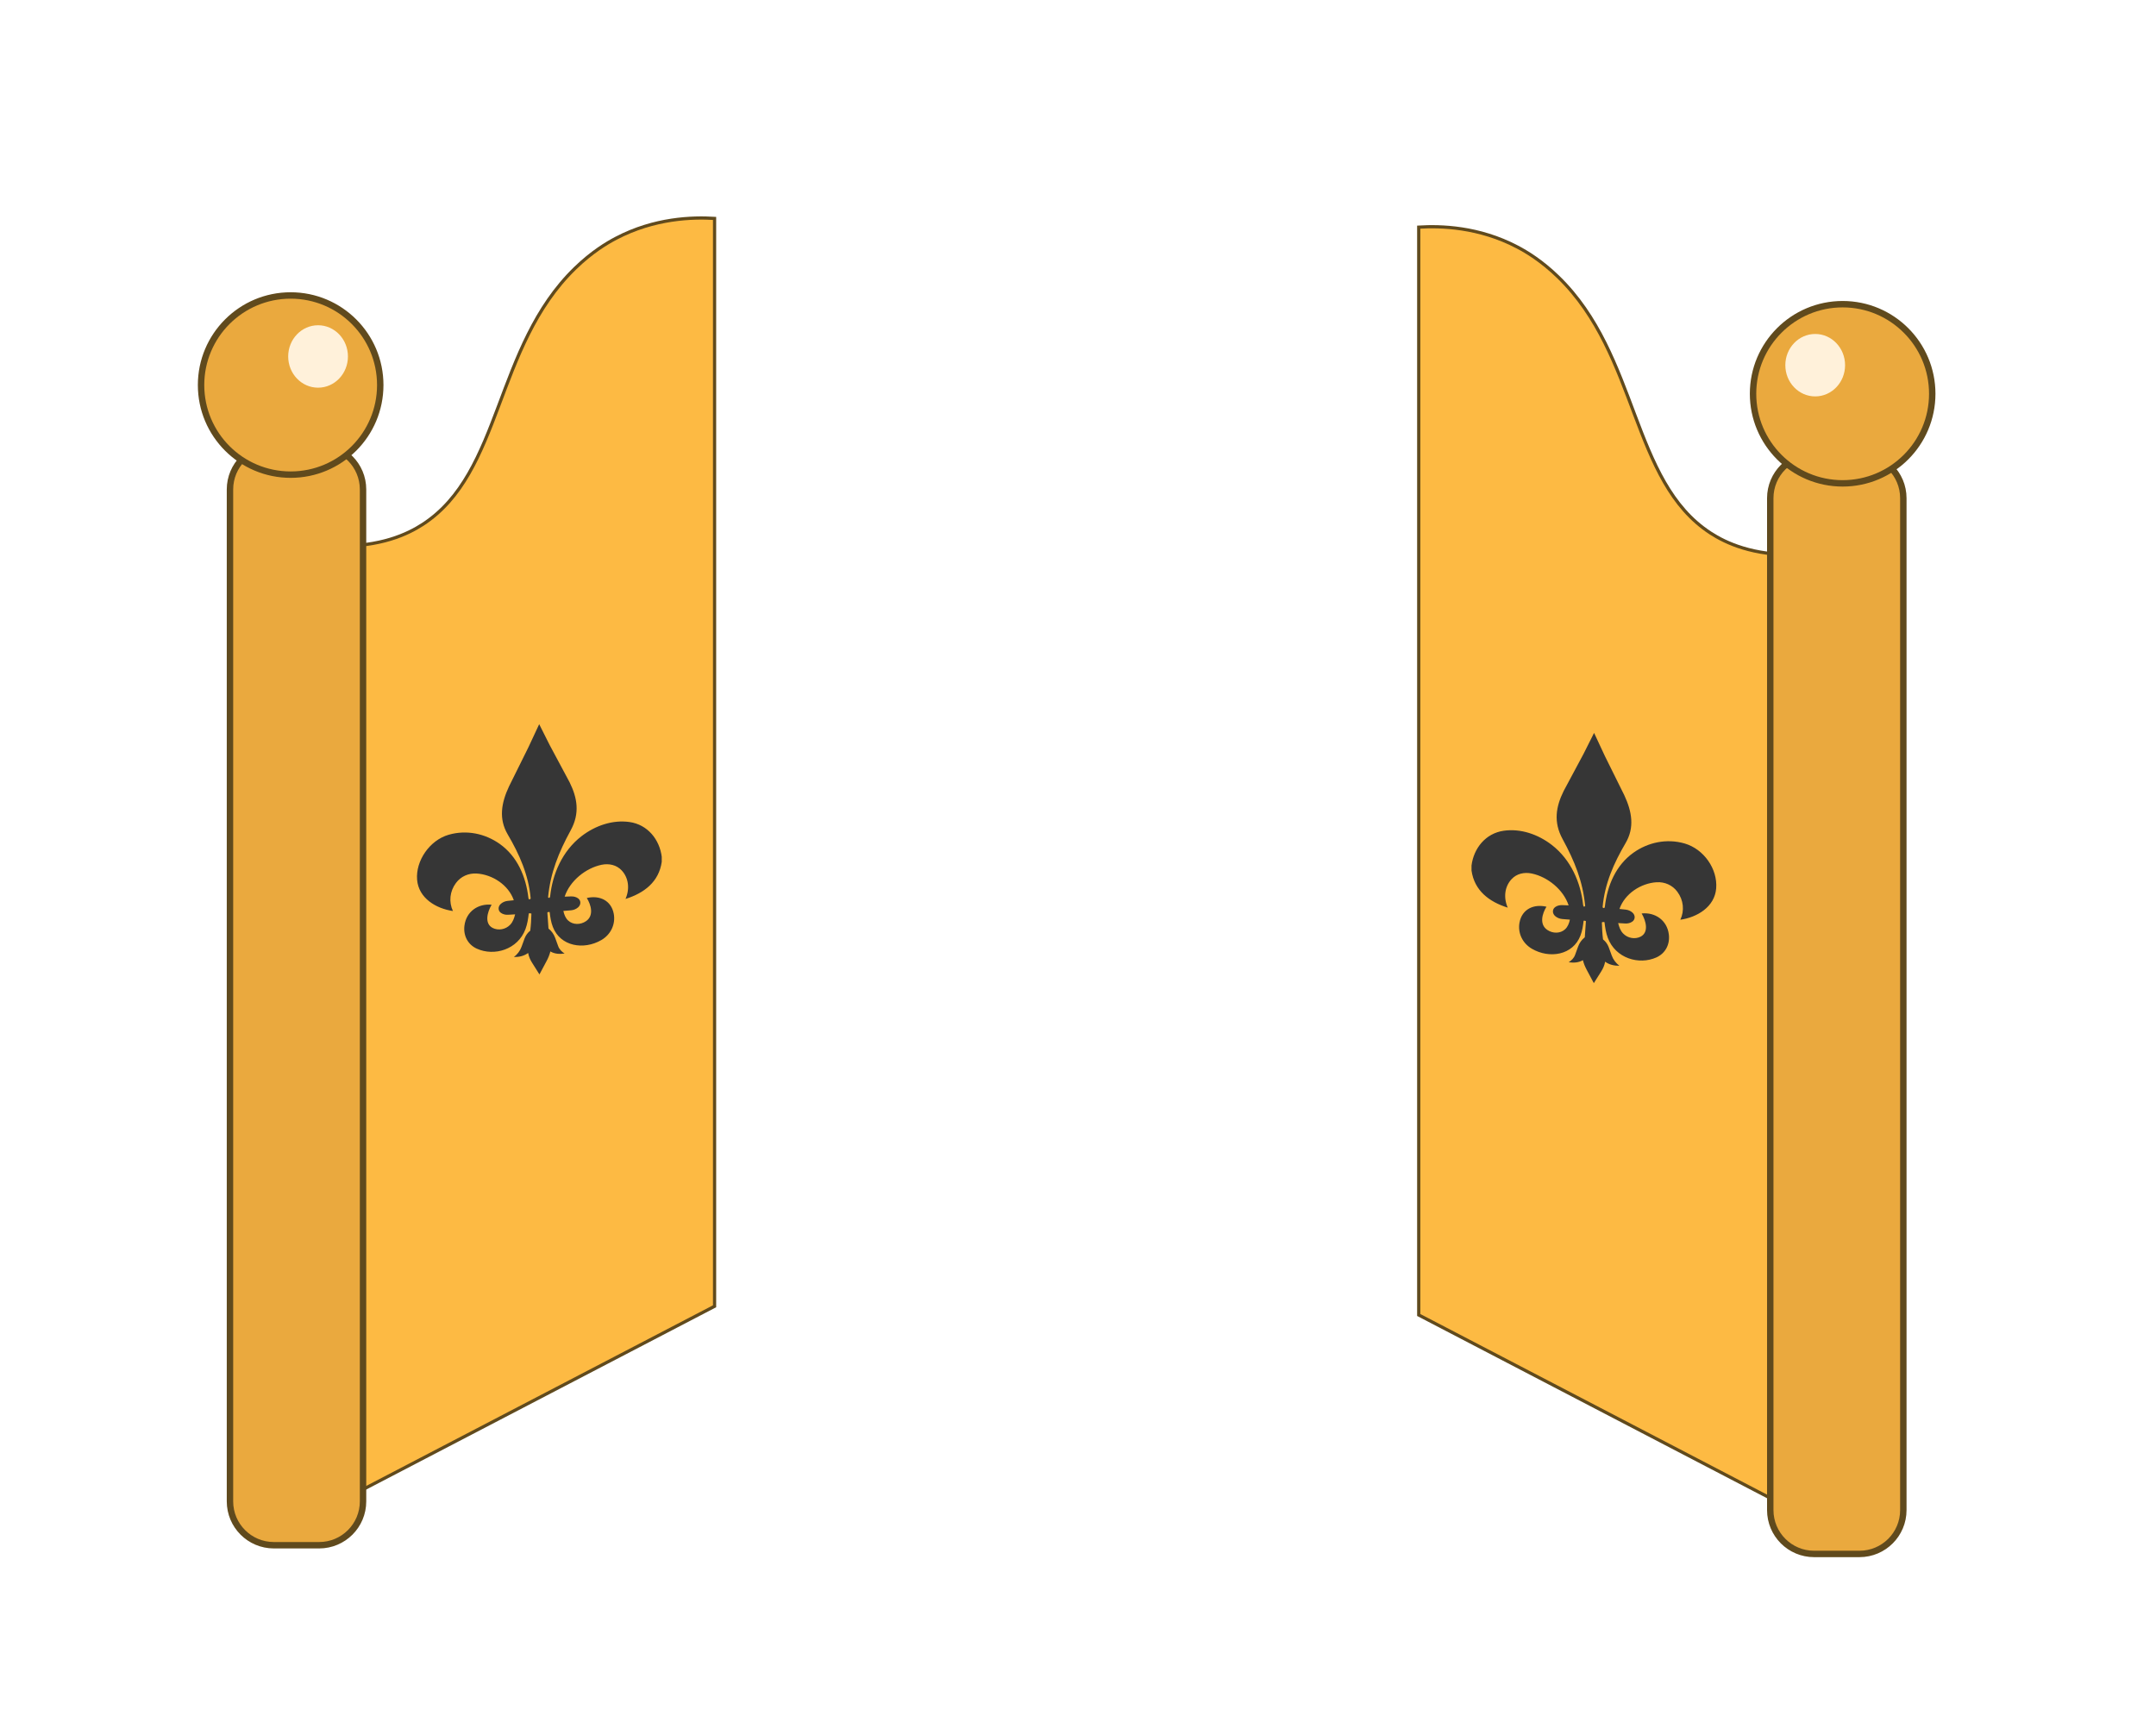
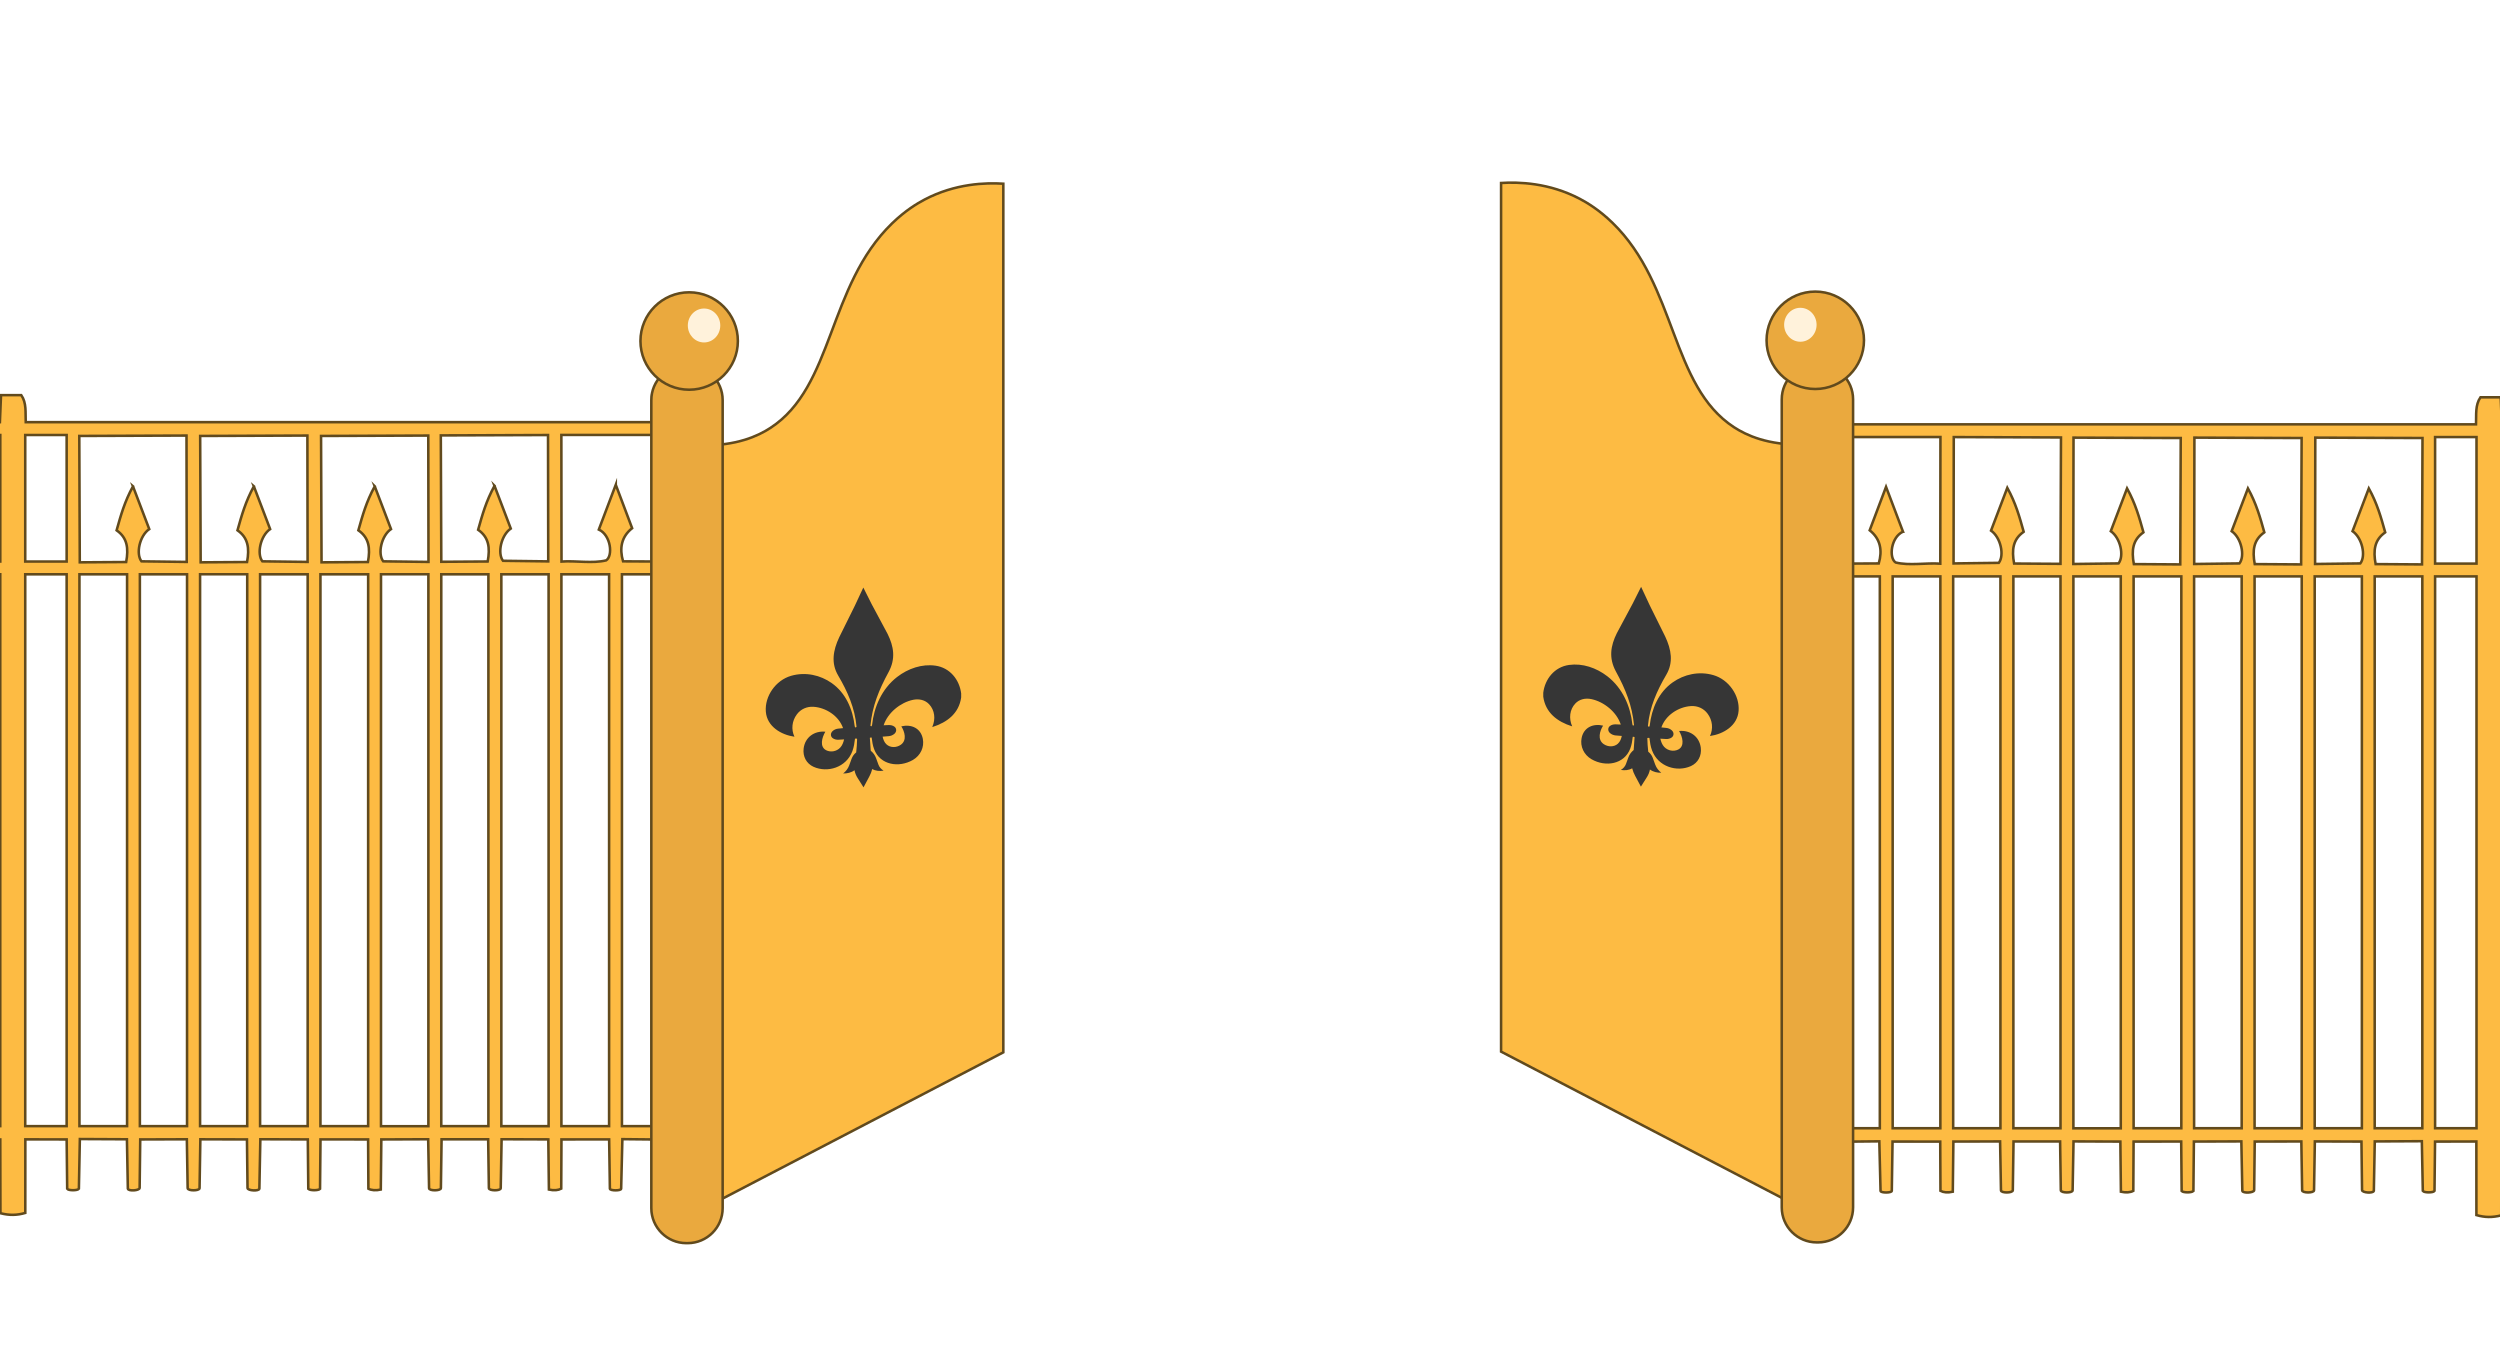
- <svg xmlns="http://www.w3.org/2000/svg" id="Layer_1" data-name="Layer 1" viewBox="0 0 672.56 535.34">
+ <svg xmlns="http://www.w3.org/2000/svg" id="Layer_1" data-name="Layer 1" viewBox="0 0 976.78 535.34">
  <defs>
    <style>
      .cls-1 {
-         fill: #fff1da;
+         fill: #eaa93e;
+       }
+ 
+       .cls-1, .cls-2 {
+         stroke: #614a1d;
+         stroke-miterlimit: 10;
+       }
+ 
+       .cls-3 {
+         fill: #363636;
+       }
+ 
+       .cls-4 {
+         fill: #fff2db;
      }

      .cls-2 {
-         fill: #363636;
-       }
- 
-       .cls-3 {
-         fill: #eaa93e;
-         stroke-width: 2px;
-       }
- 
-       .cls-3, .cls-4 {
-         stroke: #604a1d;
-         stroke-miterlimit: 10;
-       }
- 
-       .cls-4 {
-         fill: #fdba43;
+         fill: #fdbb43;
      }
    </style>
  </defs>
-   <path class="cls-4" d="M104.78,170.36c13.95.29,22.36-3.69,27.11-6.78,24.87-16.17,22.26-55.38,47.53-79.91,5.19-5.04,9.89-7.84,12.71-9.32,12.07-6.35,23.94-6.63,30.78-6.21v339.39c-37.4,19.48-74.79,38.96-112.19,58.45-1.98-98.54-3.95-197.08-5.93-295.62Z" />
-   <rect class="cls-3" x="71.74" y="139.02" width="41.51" height="343.06" rx="13.68" ry="13.68" />
-   <circle class="cls-3" cx="90.67" cy="120.13" r="27.95" />
-   <ellipse class="cls-1" cx="99.22" cy="111.21" rx="9.32" ry="9.74" />
+   <g id="l9mxCo.tif">
+     <path class="cls-2" d="M262.49,154.45c1.44,1.48,1.91,2.77,1.91,5.64v313.46c-3.35,1.44-6.23,1.33-9.57.57l-.03-28.92-11.63-.12-.48,19.37c-.02.86-4.39.82-4.4,0l-.29-19.28-18.63.02-.09,19.24c-1.14.62-2.81.8-4.82.35l-.23-19.61-18.25-.05-.34,19.13c-.02,1.1-4.62,1.05-4.63-.02l-.28-19.09h-18.2s-.27,19.09-.27,19.09c-.01,1.07-4.6,1.13-4.62.03l-.35-19.14-18.3.07-.21,19.59c-1.94.44-3.7.29-4.85-.33l-.11-19.26-18.6-.02-.18,19.35c-.61.65-3.85.7-4.59-.01l-.19-19.33-18.54-.06-.38,19.32c-.14,1.04-4.57.79-4.63-.24l-.22-19.02-18.21-.04-.31,19.11c-.02,1.08-4.63,1.09-4.65,0l-.32-19.12-18.21.06-.23,18.97c-.07,1.04-4.37,1.32-4.61.3l-.36-19.33-18.39-.09-.38,19.43c-.52.77-4.16.72-4.57.02l-.21-19.3-16.14-.03-.02,28.75c-3.25.93-6.12,1.01-9.71.11l-.06-28.82-16.11-.06-.35,19.12c-.02,1.1-4.61,1.04-4.63-.02l-.27-19.09h-18.21s-.27,19.09-.27,19.09c-.01,1.06-4.61,1.11-4.63.02l-.35-19.14-18.27.06-.22,19.6c-1.95.45-3.74.27-4.84-.36l-.11-19.21-18.37-.18-.51,19.41c-.02.86-4.36.88-4.37,0l-.31-19.26-18.58-.07-.4,19.34c-.02,1.03-4.58.77-4.6-.26l-.22-19.01-18.21-.04-.33,19.12c-.02,1.08-4.62,1.07-4.64,0l-.31-19.11-18.21.05-.24,18.98c-.01,1.04-4.42,1.31-4.64.28l-.36-19.32-18.37-.1-.33,19.44c-.69.77-4.11.71-4.6.05l-.2-19.37-18.59.02-.09,19.26c-1.29.62-2.91.74-4.89.34l-.19-19.61-18.29-.07-.36,19.15c-.02,1.11-4.61,1.03-4.62-.03l-.25-18.92c-4.12-.53-7.33-.54-11.46.02l-.1,28.55c-2.25.87-7.08,1.45-8.8-.29-2.32-2.36-.44-6.14-.44-9.5l.02-309.69h7.88c1.93,3.14,1.22,6.73,1.71,10.56H-.04s.44-10.56.44-10.56h7.92c2.11,3.09,1.57,6.72,1.73,10.56h244.5s.25-10.56.25-10.56c2.35.15,4.71.1,7.68.04ZM240.59,189.41l6.39,16.96c-4.25,3.39-5,7.87-3.55,12.95l11.4.06v-49.45s-35.5,0-35.5,0l.06,49.47c5.72-.4,12.06.86,17.45-.46,2.72-1.77,1.86-9.87-2.87-12.04l6.62-17.5ZM9.86,219.4h16.18s0-49.44,0-49.44H9.86s0,49.44,0,49.44ZM-16.1,219.4H.11s0-49.44,0-49.44h-16.21s0,49.44,0,49.44ZM-42.16,189.72l6.36,16.72c-3.78,2.63-5.29,9.65-3.04,12.6l17.68.23-.08-49.37-41.89.15.19,49.38,18.13-.12c.97-5.41.46-9.45-3.74-12.39,1.65-5.89,3.12-11.17,6.4-17.19ZM-89.06,189.41l6.32,17.15c-3.88,2.31-5.71,8.97-3.24,12.32,5.11,1.38,11.55.22,17.68.43l.22-49.39h-42.3s0,49.36,0,49.36l17.93-.38c1.98-2.94,1.28-9.69-3.28-12.11,2.27-6.81,3.34-11.74,6.67-17.39ZM-136.47,189.38c3.37,5.89,4.54,10.94,6.54,16.93-4.11,3.79-4.8,8.43-3.52,13.18l18.12-.26-.17-49.34-41.84.15.15,49.38,18.02-.08c1.64-5.39-.49-8.75-2.7-13.03-.45-5.56,3.42-11.22,5.4-16.92ZM-183.32,189.5l6.34,16.74c-4.01,3.63-4.9,8.03-3.58,13.11l18.21.06.04-49.39-42.13-.05.05,49.36c5.63-.25,11.99,1.01,17.23-.45,2.93-1.44,1.91-10.03-2.82-11.96l6.66-17.42ZM-230.62,189.9c3.01,5.3,5.16,10.76,6.17,16.61-2.33,3.04-5.33,7.02-3.36,12.83l18.23-.13v-49.15s-35.08-.15-35.08-.15v49.47s11.19-.09,11.19-.09c1.78-5.41-.54-8.66-2.61-12.99-.45-5.16,3.01-10.95,5.45-16.4ZM243,440h11.81s0-215.61,0-215.61h-11.81s0,215.61,0,215.61ZM219.35,440h18.63s0-215.61,0-215.61h-18.63s0,215.61,0,215.61ZM195.88,440.01h18.46s0-215.62,0-215.62h-18.46s0,215.62,0,215.62ZM172.41,440h18.41s0-215.61,0-215.61h-18.41s0,215.61,0,215.61ZM148.86,440.02h18.51s0-215.64,0-215.64h-18.51s0,215.64,0,215.64ZM125.2,440h18.64s0-215.61,0-215.61h-18.64s0,215.61,0,215.61ZM101.62,440h18.59s0-215.61,0-215.61h-18.59s0,215.61,0,215.61ZM78.17,224.38v215.61s18.42,0,18.42,0v-215.61s-18.42,0-18.42,0ZM54.65,440h18.43s0-215.61,0-215.61h-18.43s0,215.61,0,215.61ZM31.04,440h18.61s0-215.61,0-215.61h-18.61s0,215.61,0,215.61ZM9.86,440h16.18s0-215.61,0-215.61H9.86s0,215.61,0,215.61ZM-16.1,440H.1s0-215.61,0-215.61h-16.2s0,215.61,0,215.61ZM-39.57,440h18.42s0-215.61,0-215.61h-18.42s0,215.61,0,215.61ZM-63.09,440.02h18.47s0-215.64,0-215.64h-18.47s0,215.64,0,215.64ZM-86.76,440h18.64s0-215.61,0-215.61h-18.64s0,215.61,0,215.61ZM-110.38,440h18.62s0-215.61,0-215.61h-18.62s0,215.61,0,215.61ZM-133.81,440.01h18.43s0-215.62,0-215.62h-18.43s0,215.62,0,215.62ZM-157.3,440h18.42s0-215.61,0-215.61h-18.42s0,215.61,0,215.61ZM-180.92,440h18.57s0-215.61,0-215.61h-18.57s0,215.61,0,215.61ZM-204.54,440h18.62s0-215.61,0-215.61h-18.62s0,215.61,0,215.61ZM-228.08,440.01h18.5s0-215.62,0-215.62h-18.5s0,215.62,0,215.62ZM-244.71,440h11.59s0-215.61,0-215.61h-11.59s0,215.61,0,215.61ZM193.2,189.79l6.36,16.72c-3.78,2.63-5.29,9.65-3.04,12.6l17.68.23-.08-49.37-41.89.15.19,49.38,18.13-.12c.97-5.41.46-9.45-3.74-12.39,1.65-5.89,3.12-11.17,6.4-17.19ZM146.41,190l6.36,16.72c-3.78,2.63-5.29,9.65-3.04,12.6l17.68.23-.08-49.37-41.89.15.19,49.38,18.13-.12c.97-5.41.46-9.45-3.74-12.39,1.65-5.89,3.12-11.17,6.4-17.19ZM99.18,190l6.36,16.72c-3.78,2.63-5.29,9.65-3.04,12.6l17.68.23-.08-49.37-41.89.15.19,49.38,18.13-.12c.97-5.41.46-9.45-3.74-12.39,1.65-5.89,3.12-11.17,6.4-17.19ZM51.95,190l6.36,16.72c-3.78,2.63-5.29,9.65-3.04,12.6l17.68.23-.08-49.37-41.89.15.19,49.38,18.13-.12c.97-5.41.46-9.45-3.74-12.39,1.65-5.89,3.12-11.17,6.4-17.19Z" />
+   </g>
+   <g id="l9mxCo.tif-2" data-name="l9mxCo.tif">
+     <path class="cls-2" d="M722.66,155.23l.25,10.57h244.5c.16-3.85-.38-7.48,1.73-10.57h7.92s.44,10.56.44,10.56h244.36c.49-3.84-.22-7.42,1.71-10.56h7.88s.02,309.69.02,309.69c0,3.36,1.88,7.14-.44,9.5-1.72,1.74-6.55,1.16-8.8.29l-.1-28.55c-4.13-.56-7.34-.55-11.46-.02l-.25,18.92c-.01,1.06-4.6,1.13-4.62.03l-.36-19.15-18.29.07-.19,19.61c-1.98.39-3.61.27-4.89-.34l-.09-19.26-18.59-.02-.2,19.37c-.49.66-3.9.72-4.6-.05l-.33-19.44-18.37.1-.36,19.32c-.23,1.03-4.63.76-4.64-.28l-.24-18.98-18.21-.05-.31,19.11c-.02,1.08-4.62,1.09-4.64,0l-.33-19.12-18.21.04-.22,19.01c-.01,1.03-4.57,1.3-4.6.26l-.4-19.34-18.58.07-.31,19.26c-.01.87-4.35.86-4.37,0l-.51-19.41-18.37.18-.11,19.21c-1.09.62-2.88.81-4.84.36l-.22-19.6-18.27-.06-.35,19.14c-.02,1.09-4.62,1.04-4.63-.02l-.27-19.09h-18.21s-.27,19.09-.27,19.09c-.02,1.06-4.61,1.12-4.63.02l-.35-19.12-16.11.06-.06,28.82c-3.59.89-6.45.82-9.71-.11l-.02-28.75-16.14.03-.21,19.3c-.42.7-4.05.75-4.57-.02l-.38-19.43-18.39.09-.36,19.33c-.24,1.02-4.54.74-4.61-.3l-.23-18.97-18.21-.06-.32,19.12c-.02,1.08-4.63,1.08-4.65,0l-.31-19.11-18.21.04-.22,19.02c-.06,1.03-4.49,1.27-4.63.24l-.38-19.32-18.54.06-.19,19.33c-.74.71-3.98.66-4.59.01l-.18-19.35-18.6.02-.11,19.26c-1.15.62-2.91.77-4.85.33l-.21-19.59-18.3-.07-.35,19.14c-.02,1.1-4.61,1.04-4.62-.03l-.27-19.08h-18.2s-.28,19.09-.28,19.09c-.02,1.07-4.62,1.12-4.63.02l-.34-19.13-18.25.05-.23,19.61c-2.01.44-3.68.27-4.82-.35l-.09-19.24-18.63-.02-.29,19.28c-.01.81-4.38.85-4.4,0l-.48-19.37-11.63.12-.03,28.92c-3.34.77-6.21.87-9.56-.57V160.91c0-2.87.46-4.16,1.9-5.64,2.97.06,5.33.11,7.68-.04ZM743.51,207.73c-4.73,2.17-5.59,10.26-2.87,12.04,5.39,1.33,11.73.07,17.45.46l.06-49.47h-35.49s0,49.44,0,49.44l11.4-.06c1.45-5.08.7-9.56-3.55-12.95l6.39-16.96,6.62,17.5ZM967.6,170.77h-16.18v49.44h16.18v-49.44ZM993.57,170.77h-16.21v49.44h16.21v-49.44ZM1026.03,207.73c-4.2,2.94-4.71,6.98-3.74,12.39l18.13.12.19-49.38-41.89-.15-.08,49.37,17.68-.23c2.25-2.95.74-9.97-3.04-12.6l6.36-16.72c3.29,6.02,4.76,11.3,6.4,17.19ZM1073.19,207.62c-4.56,2.42-5.26,9.17-3.28,12.11l17.93.38v-49.36s-42.3,0-42.3,0l.22,49.39c6.13-.21,12.57.95,17.68-.43,2.47-3.35.64-10.01-3.24-12.32l6.32-17.15c3.33,5.65,4.4,10.58,6.67,17.39ZM1119.34,207.12c-2.21,4.28-4.34,7.64-2.7,13.03l18.02.08.15-49.38-41.84-.15-.17,49.34,18.12.26c1.28-4.75.59-9.39-3.52-13.18,2-5.99,3.17-11.04,6.54-16.93,1.98,5.7,5.85,11.36,5.4,16.92ZM1167.45,207.73c-4.73,1.94-5.74,10.52-2.82,11.96,5.23,1.46,11.6.2,17.23.45l.05-49.36-42.13.05.04,49.39,18.21-.06c1.32-5.08.43-9.49-3.58-13.11l6.34-16.74,6.66,17.42ZM1213.54,207.11c-2.07,4.33-4.39,7.58-2.61,12.99l11.2.09v-49.47s-35.09.15-35.09.15v49.15s18.24.13,18.24.13c1.97-5.81-1.03-9.79-3.36-12.83,1.01-5.85,3.16-11.32,6.17-16.61,2.44,5.44,5.9,11.23,5.45,16.4ZM734.47,225.2h-11.81v215.61h11.81v-215.61ZM758.12,225.2h-18.63v215.61h18.63v-215.61ZM781.59,225.2h-18.46v215.62h18.46v-215.62ZM805.06,225.2h-18.41v215.61h18.41v-215.61ZM828.61,225.2h-18.51v215.64h18.51v-215.64ZM852.27,225.2h-18.64v215.61h18.64v-215.61ZM875.85,225.2h-18.59v215.61h18.59v-215.61ZM880.89,225.2v215.61h18.42v-215.61h-18.42ZM922.81,225.2h-18.43v215.61h18.43v-215.61ZM946.43,225.2h-18.61v215.61h18.61v-215.61ZM967.6,225.2h-16.18v215.61h16.18v-215.61ZM993.57,225.2h-16.2v215.61h16.2v-215.61ZM1017.04,225.2h-18.42v215.61h18.42v-215.61ZM1040.56,225.2h-18.47v215.64h18.47v-215.64ZM1064.23,225.2h-18.64v215.61h18.64v-215.61ZM1087.85,225.2h-18.62v215.61h18.62v-215.61ZM1111.28,225.2h-18.43v215.62h18.43v-215.62ZM1134.77,225.2h-18.42v215.61h18.42v-215.61ZM1158.39,225.2h-18.57v215.61h18.57v-215.61ZM1182.01,225.2h-18.62v215.61h18.62v-215.61ZM1205.55,225.2h-18.5v215.62h18.5v-215.62ZM1222.18,225.2h-11.59v215.61h11.59v-215.61ZM790.67,207.79c-4.2,2.94-4.71,6.98-3.74,12.39l18.13.12.19-49.38-41.89-.15-.08,49.37,17.68-.23c2.25-2.95.74-9.97-3.04-12.6l6.36-16.72c3.29,6.02,4.76,11.3,6.4,17.19ZM837.46,208.01c-4.2,2.94-4.71,6.98-3.74,12.39l18.13.12.19-49.38-41.89-.15-.08,49.37,17.68-.23c2.25-2.95.74-9.97-3.04-12.6l6.36-16.72c3.29,6.02,4.76,11.3,6.4,17.19ZM884.69,208.01c-4.2,2.94-4.71,6.98-3.74,12.39l18.13.12.19-49.38-41.89-.15-.08,49.37,17.68-.23c2.25-2.95.74-9.97-3.04-12.6l6.36-16.72c3.29,6.02,4.76,11.3,6.4,17.19ZM931.92,208.01c-4.2,2.94-4.71,6.98-3.74,12.39l18.13.12.19-49.38-41.89-.15-.08,49.37,17.68-.23c2.25-2.95.74-9.97-3.04-12.6l6.36-16.72c3.29,6.02,4.76,11.3,6.4,17.19Z" />
+   </g>
+   <path class="cls-2" d="M273.88,173.99c13.95.29,22.36-3.69,27.11-6.78,24.87-16.17,22.26-55.38,47.53-79.91,5.19-5.04,9.89-7.84,12.71-9.32,12.07-6.35,23.94-6.63,30.78-6.21,0,113.13,0,226.26,0,339.39-37.4,19.48-74.79,38.96-112.19,58.45-1.98-98.54-3.95-197.08-5.93-295.62Z" />
+   <rect class="cls-1" x="254.48" y="142.65" width="27.87" height="343.06" rx="13.68" ry="13.68" />
+   <path class="cls-1" d="M288.29,133.24c0,10.51-8.52,19.03-19.03,19.03-10.51,0-19.03-8.52-19.03-19.03,0-10.51,8.52-19.03,19.03-19.03,10.51,0,19.03,8.52,19.03,19.03Z" />
+   <path class="cls-4" d="M281.42,127.17c0,3.66-2.84,6.63-6.34,6.63-3.5,0-6.34-2.97-6.34-6.63,0-3.66,2.84-6.63,6.34-6.63,3.5,0,6.34,2.97,6.34,6.63Z" />
  <g id="Jm0GTY.tif">
-     <path class="cls-2" d="M206.43,267.35v1.53c-.89,6.22-5.43,9.73-11.3,11.57,1.39-3.17.96-6.6-1.21-8.91-1.57-1.68-3.9-2.24-6.29-1.74-4.89,1.03-9.85,4.97-11.49,9.94l1.96-.08c.84-.03,1.69.17,2.3.66.87.7.85,1.95-.05,2.75-.6.53-1.43.87-2.23.93l-2.38.19c.26,1.17.66,2.24,1.53,3.03,1.47,1.34,3.83,1.35,5.56.15,2.52-1.75,1.54-5.11.22-7.21,4-.94,7.61.78,8.4,4.87.63,3.25-.87,6.51-3.86,8.25-5.51,3.19-12.8,1.99-15.14-4.12-.57-1.48-.8-3.02-.99-4.63-.13-.05-.57,0-.71.14l.35,5.02c.98.8,1.66,1.73,2.09,2.92l.93,2.56c.37,1.02,1.12,1.75,2,2.31-1.57.23-3.13.13-4.43-.65-.29,1.11-.66,2.02-1.18,2.99l-2.23,4.18-2.29-3.63c-.6-.95-1.01-1.87-1.24-3.06-1.3.96-2.84,1.28-4.44,1.27,1.08-.85,1.9-1.89,2.37-3.17l1-2.74c.39-.91.88-1.64,1.73-2.32.21-1.68.32-3.6.36-5.3-.15-.14-.63-.15-.82-.07-.2,1.68-.43,3.27-1.03,4.88-2.4,6.41-9.73,8.56-15.17,6.11-2.78-1.26-4.26-4.03-3.87-7.17.55-4.45,4.3-6.97,8.48-6.54-1.39,2.35-2.29,5.9.33,7.24,1.73.88,4.03.51,5.47-1.01.85-.9,1.22-2,1.53-3.23l-2.21.13c-.8.05-1.63-.16-2.24-.61-.91-.67-.94-1.93-.05-2.76.57-.54,1.38-.88,2.16-.96l1.93-.2c-1.64-4.77-6.68-8.04-11.59-8.34-2.52-.15-4.93.89-6.46,2.96-1.94,2.61-2.27,5.89-.94,8.74-5.23-.75-10.72-3.99-11.18-9.8s3.84-12.26,9.87-14c5.64-1.62,11.42-.31,15.89,2.85,5.48,3.88,8.2,10.18,8.97,16.89.01.12.11.31.16.4.05.09.56-.06.54-.28-.66-7.33-3.48-13.69-7.17-19.98-2.83-4.82-2.01-9.77.41-14.94l6.07-12.25,3.35-7.18,3.28,6.53,6.2,11.58c2.44,4.93,3.24,9.7.35,15-3.76,6.9-6.34,13.26-7.06,20.93l.35.18c.08.04.28-.29.3-.52.73-6.95,3.77-14.1,9.76-18.74,4.33-3.35,9.74-5.17,14.98-4.44,5.65.79,9.4,5.44,10.08,10.91Z" />
+     <path class="cls-3" d="M375.54,270.98v1.53c-.89,6.22-5.43,9.73-11.3,11.57,1.39-3.17.96-6.6-1.21-8.91-1.57-1.68-3.9-2.24-6.29-1.74-4.89,1.03-9.85,4.97-11.49,9.94l1.96-.08c.84-.03,1.69.17,2.3.66.87.7.85,1.95-.05,2.75-.6.53-1.43.87-2.23.93l-2.38.19c.26,1.17.66,2.24,1.53,3.03,1.47,1.34,3.83,1.35,5.56.15,2.52-1.75,1.54-5.11.22-7.21,4-.94,7.61.78,8.4,4.87.63,3.25-.87,6.51-3.86,8.25-5.51,3.19-12.8,1.99-15.14-4.12-.57-1.48-.8-3.02-.99-4.63-.13-.05-.57,0-.71.14l.35,5.02c.98.8,1.66,1.73,2.09,2.92l.93,2.56c.37,1.02,1.12,1.75,2,2.31-1.57.23-3.13.13-4.43-.65-.29,1.11-.66,2.02-1.18,2.99l-2.23,4.18-2.29-3.63c-.6-.95-1.01-1.87-1.24-3.06-1.3.96-2.84,1.28-4.44,1.27,1.08-.85,1.9-1.89,2.37-3.17l1-2.74c.39-.91.88-1.64,1.73-2.32.21-1.68.32-3.6.36-5.3-.15-.14-.63-.15-.82-.07-.2,1.68-.43,3.27-1.03,4.88-2.4,6.41-9.73,8.56-15.17,6.11-2.78-1.26-4.26-4.03-3.87-7.17.55-4.45,4.3-6.97,8.48-6.54-1.39,2.35-2.29,5.9.33,7.24,1.73.88,4.03.51,5.47-1.01.85-.9,1.22-2,1.53-3.23l-2.21.13c-.8.05-1.63-.16-2.24-.61-.91-.67-.94-1.93-.05-2.76.57-.54,1.38-.88,2.16-.96l1.93-.2c-1.64-4.77-6.68-8.04-11.59-8.34-2.52-.15-4.93.89-6.46,2.96-1.94,2.61-2.27,5.89-.94,8.74-5.23-.75-10.72-3.99-11.18-9.8-.48-6.03,3.84-12.26,9.87-14,5.64-1.62,11.42-.31,15.89,2.85,5.48,3.88,8.2,10.18,8.97,16.89.01.12.11.31.16.4.05.09.56-.06.54-.28-.66-7.33-3.48-13.69-7.17-19.98-2.83-4.82-2.01-9.77.41-14.94l6.07-12.25,3.35-7.18,3.28,6.53,6.2,11.58c2.44,4.93,3.24,9.7.35,15-3.76,6.9-6.34,13.26-7.06,20.93l.35.18c.08.04.28-.29.3-.52.73-6.95,3.77-14.1,9.76-18.74,4.33-3.35,9.74-5.17,14.98-4.44,5.65.79,9.4,5.44,10.08,10.91Z" />
  </g>
-   <path class="cls-4" d="M560.7,173.08c-13.95.29-22.36-3.69-27.11-6.78-24.87-16.17-22.26-55.38-47.53-79.91-5.19-5.04-9.89-7.84-12.71-9.32-12.07-6.35-23.94-6.63-30.78-6.21,0,113.13,0,226.26,0,339.39,37.4,19.48,74.79,38.96,112.19,58.45,1.98-98.54,3.95-197.08,5.93-295.62Z" />
-   <rect class="cls-3" x="552.23" y="141.74" width="41.51" height="343.06" rx="13.68" ry="13.68" transform="translate(1145.97 626.54) rotate(-180)" />
-   <circle class="cls-3" cx="574.81" cy="122.85" r="27.95" />
-   <ellipse class="cls-1" cx="566.25" cy="113.93" rx="9.32" ry="9.74" />
+   <path class="cls-2" d="M704.62,173.71c-13.95.29-22.36-3.69-27.11-6.78-24.87-16.17-22.26-55.38-47.53-79.91-5.19-5.04-9.89-7.84-12.71-9.32-12.07-6.35-23.94-6.63-30.78-6.21,0,113.13,0,226.26,0,339.39,37.4,19.48,74.79,38.96,112.19,58.45,1.98-98.54,3.95-197.08,5.93-295.62Z" />
+   <rect class="cls-1" x="696.15" y="142.37" width="27.87" height="343.06" rx="13.68" ry="13.68" transform="translate(1420.17 627.79) rotate(180)" />
+   <circle class="cls-1" cx="709.25" cy="132.96" r="19.03" />
+   <ellipse class="cls-4" cx="703.42" cy="126.89" rx="6.34" ry="6.63" />
  <g id="Jm0GTY.tif-2" data-name="Jm0GTY.tif">
-     <path class="cls-2" d="M459.04,270.07v1.53c.89,6.22,5.43,9.73,11.3,11.57-1.39-3.17-.96-6.6,1.21-8.91,1.57-1.68,3.9-2.24,6.29-1.74,4.89,1.03,9.85,4.97,11.49,9.94l-1.96-.08c-.84-.03-1.69.17-2.3.66-.87.7-.85,1.95.05,2.75.6.53,1.43.87,2.23.93l2.38.19c-.26,1.17-.66,2.24-1.53,3.03-1.47,1.34-3.83,1.35-5.56.15-2.52-1.75-1.54-5.11-.22-7.21-4-.94-7.61.78-8.4,4.87-.63,3.25.87,6.51,3.86,8.25,5.51,3.19,12.8,1.99,15.14-4.12.57-1.48.8-3.02.99-4.63.13-.05.57,0,.71.14l-.35,5.02c-.98.8-1.66,1.73-2.09,2.92l-.93,2.56c-.37,1.02-1.12,1.75-2,2.31,1.57.23,3.13.13,4.43-.65.29,1.11.66,2.02,1.18,2.99l2.23,4.18,2.29-3.63c.6-.95,1.01-1.87,1.24-3.06,1.3.96,2.84,1.28,4.44,1.27-1.08-.85-1.9-1.89-2.37-3.17l-1-2.74c-.39-.91-.88-1.64-1.73-2.32-.21-1.68-.32-3.6-.36-5.3.15-.14.63-.15.82-.07.2,1.68.43,3.27,1.03,4.88,2.4,6.41,9.73,8.56,15.17,6.11,2.78-1.26,4.26-4.03,3.87-7.17-.55-4.45-4.3-6.97-8.48-6.54,1.39,2.35,2.29,5.9-.33,7.24-1.73.88-4.03.51-5.47-1.01-.85-.9-1.22-2-1.53-3.23l2.21.13c.8.05,1.63-.16,2.24-.61.91-.67.94-1.93.05-2.76-.57-.54-1.38-.88-2.16-.96l-1.93-.2c1.64-4.77,6.68-8.04,11.59-8.34,2.52-.15,4.93.89,6.46,2.96,1.94,2.61,2.27,5.89.94,8.74,5.23-.75,10.72-3.99,11.18-9.8.48-6.03-3.84-12.26-9.87-14-5.64-1.62-11.42-.31-15.89,2.85-5.48,3.88-8.2,10.18-8.97,16.89-.01.12-.11.31-.16.4-.05.09-.56-.06-.54-.28.66-7.33,3.48-13.69,7.17-19.98,2.83-4.82,2.01-9.77-.41-14.94l-6.07-12.25-3.35-7.18-3.28,6.53-6.2,11.58c-2.44,4.93-3.24,9.7-.35,15,3.76,6.9,6.34,13.26,7.06,20.93l-.35.18c-.08.04-.28-.29-.3-.52-.73-6.95-3.77-14.1-9.76-18.74-4.33-3.35-9.74-5.17-14.98-4.44-5.65.79-9.4,5.44-10.08,10.91Z" />
+     <path class="cls-3" d="M602.97,270.7v1.53c.89,6.22,5.43,9.73,11.3,11.57-1.39-3.17-.96-6.6,1.21-8.91,1.57-1.68,3.9-2.24,6.29-1.74,4.89,1.03,9.85,4.97,11.49,9.94l-1.96-.08c-.84-.03-1.69.17-2.3.66-.87.7-.85,1.95.05,2.75.6.53,1.43.87,2.23.93l2.38.19c-.26,1.17-.66,2.24-1.53,3.03-1.47,1.34-3.83,1.35-5.56.15-2.52-1.75-1.54-5.11-.22-7.21-4-.94-7.61.78-8.4,4.87-.63,3.25.87,6.51,3.86,8.25,5.51,3.19,12.8,1.99,15.14-4.12.57-1.48.8-3.02.99-4.63.13-.05.57,0,.71.14l-.35,5.02c-.98.8-1.66,1.73-2.09,2.92l-.93,2.56c-.37,1.02-1.12,1.75-2,2.31,1.57.23,3.13.13,4.43-.65.29,1.11.66,2.02,1.18,2.99l2.23,4.18,2.29-3.63c.6-.95,1.01-1.87,1.24-3.06,1.3.96,2.84,1.28,4.44,1.27-1.08-.85-1.9-1.89-2.37-3.17l-1-2.74c-.39-.91-.88-1.64-1.73-2.32-.21-1.68-.32-3.6-.36-5.3.15-.14.63-.15.82-.07.2,1.68.43,3.27,1.03,4.88,2.4,6.41,9.73,8.56,15.17,6.11,2.78-1.26,4.26-4.03,3.87-7.17-.55-4.45-4.3-6.97-8.48-6.54,1.39,2.35,2.29,5.9-.33,7.24-1.73.88-4.03.51-5.47-1.01-.85-.9-1.22-2-1.53-3.23l2.21.13c.8.05,1.63-.16,2.24-.61.91-.67.94-1.93.05-2.76-.57-.54-1.38-.88-2.16-.96l-1.93-.2c1.64-4.77,6.68-8.04,11.59-8.34,2.52-.15,4.93.89,6.46,2.96,1.94,2.61,2.27,5.89.94,8.74,5.23-.75,10.72-3.99,11.18-9.8.48-6.03-3.84-12.26-9.87-14-5.64-1.62-11.42-.31-15.89,2.85-5.48,3.88-8.2,10.18-8.97,16.89-.01.12-.11.31-.16.4-.05.09-.56-.06-.54-.28.66-7.33,3.48-13.69,7.17-19.98,2.83-4.82,2.01-9.77-.41-14.94l-6.07-12.25-3.35-7.18-3.28,6.53-6.2,11.58c-2.44,4.93-3.24,9.7-.35,15,3.76,6.9,6.34,13.26,7.06,20.93l-.35.18c-.08.04-.28-.29-.3-.52-.73-6.95-3.77-14.1-9.76-18.74-4.33-3.35-9.74-5.17-14.98-4.44-5.65.79-9.4,5.44-10.08,10.91Z" />
  </g>
</svg>
